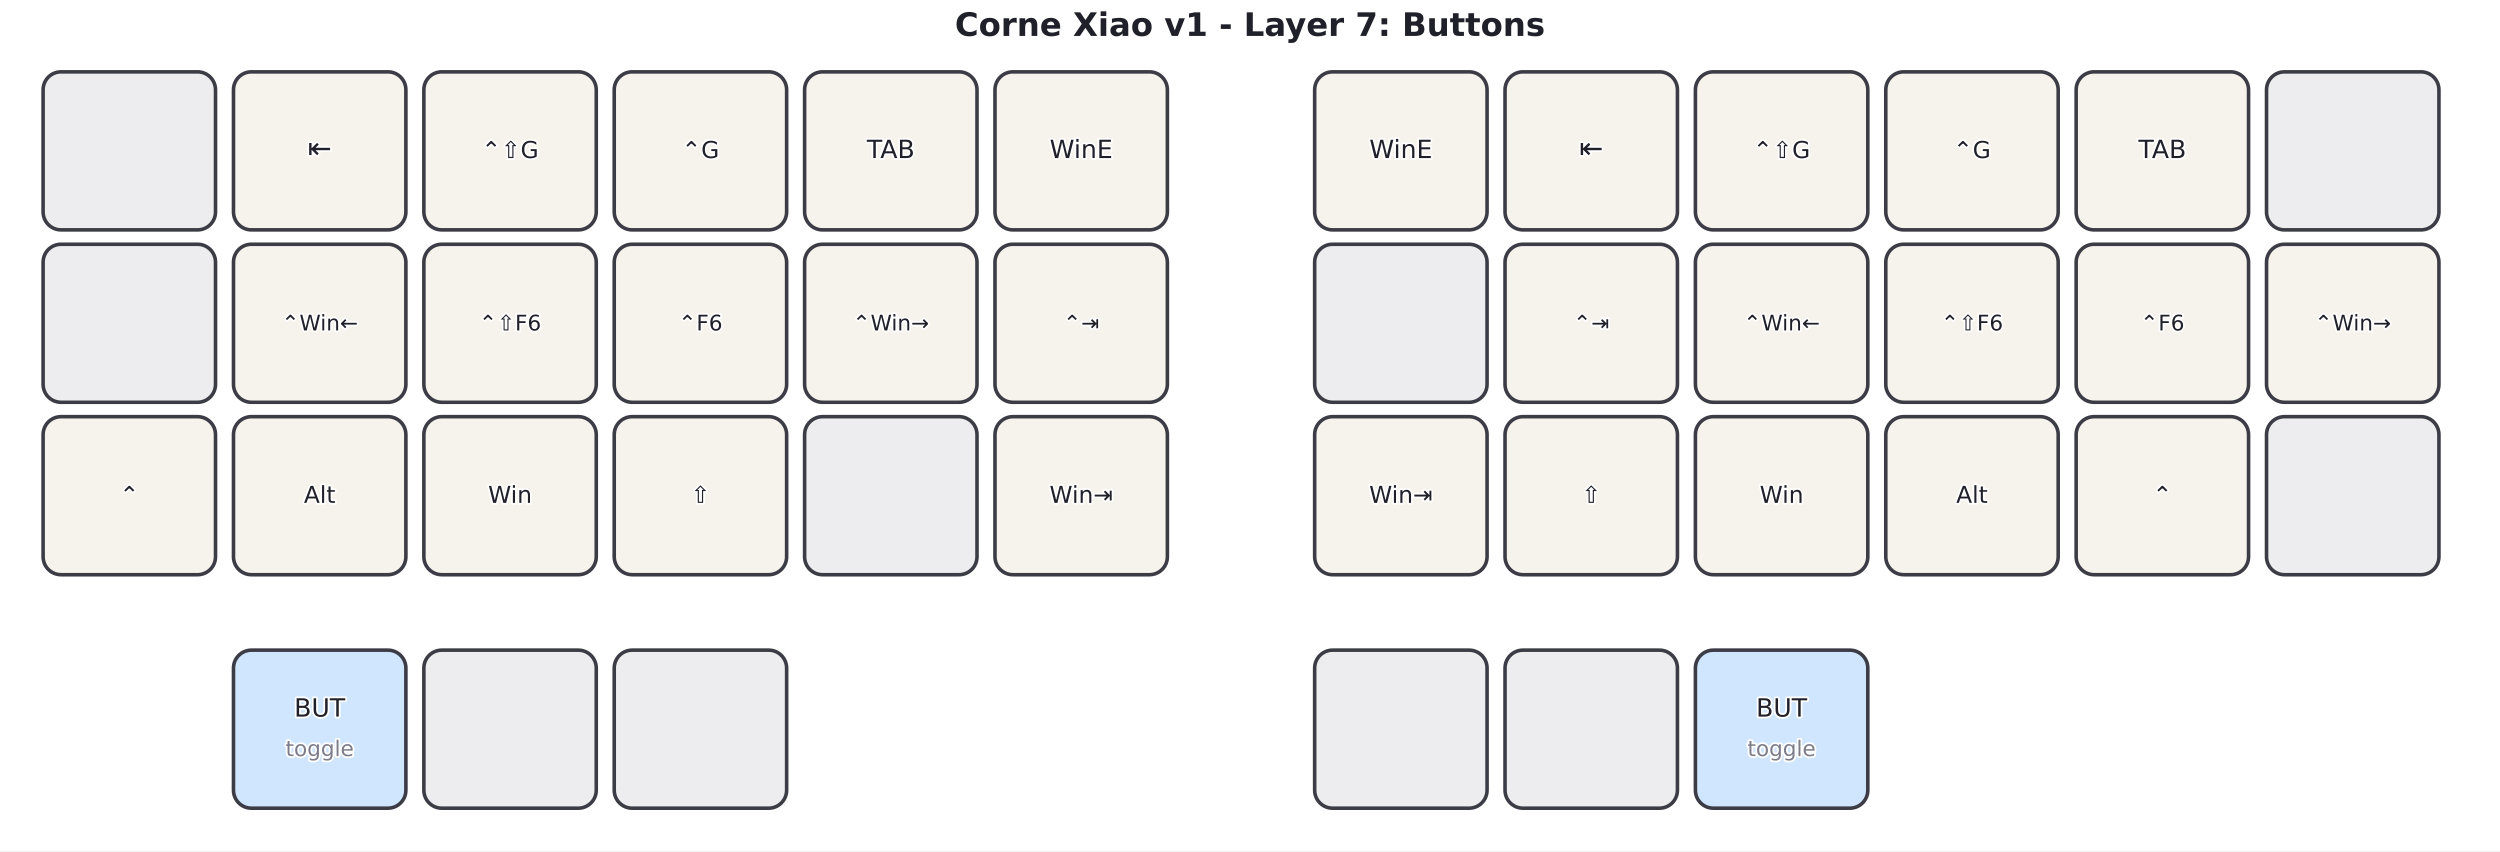
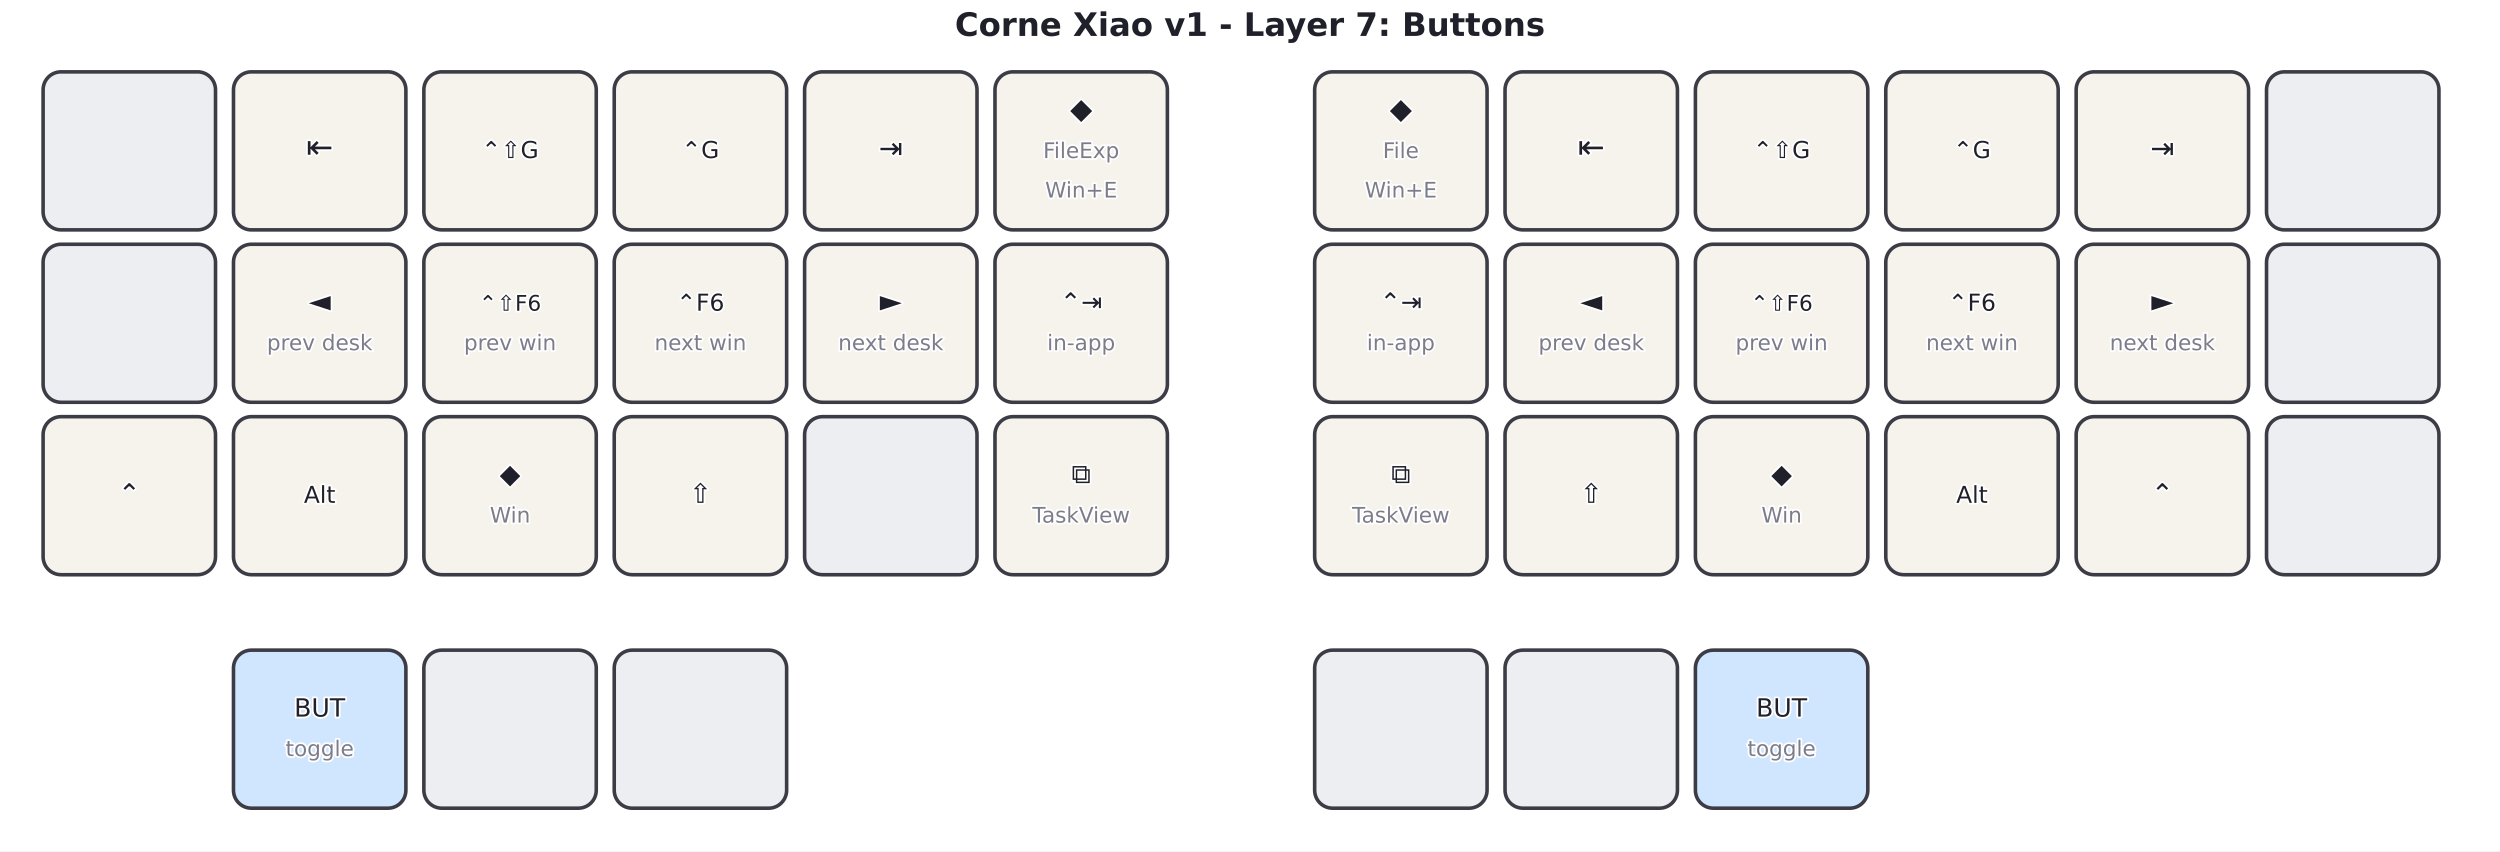
<svg xmlns="http://www.w3.org/2000/svg" width="1392" height="474" viewBox="0 0 1392 474">
  <rect width="1392" height="474" fill="#ffffff" />
  <text x="696.0" y="20" font-family="DejaVu Sans, Arial" font-size="18" font-weight="bold" text-anchor="middle" fill="#20202b">Corne Xiao v1 - Layer 7: Buttons</text>
-   <rect x="24" y="40" width="96" height="88" rx="10" fill="#ededef" stroke="#3c3c46" stroke-width="2" />
+   <rect x="24" y="40" width="96" height="88" rx="10" fill="#edeef2" stroke="#3c3c46" stroke-width="2" />
  <rect x="732" y="40" width="96" height="88" rx="10" fill="#f6f2ec" stroke="#3c3c46" stroke-width="2" />
-   <text x="780.0" y="88.0" font-family="DejaVu Sans, Arial" font-size="14" text-anchor="middle" fill="#20202b" paint-order="stroke" stroke="#ffffff" stroke-width="2" stroke-linejoin="round">WinE</text>
+   <text x="780.0" y="66.0" font-family="DejaVu Sans, Arial" font-size="16" text-anchor="middle" fill="#20202b" paint-order="stroke" stroke="#ffffff" stroke-width="2" stroke-linejoin="round">◆</text>
+   <text x="780.0" y="88.0" font-family="DejaVu Sans, Arial" font-size="12" text-anchor="middle" fill="#7c7c8b" paint-order="stroke" stroke="#ffffff" stroke-width="2" stroke-linejoin="round">File</text>
+   <text x="780.0" y="110.0" font-family="DejaVu Sans, Arial" font-size="12" text-anchor="middle" fill="#7c7c8b" paint-order="stroke" stroke="#ffffff" stroke-width="2" stroke-linejoin="round">Win+E</text>
  <rect x="130" y="40" width="96" height="88" rx="10" fill="#f6f2ec" stroke="#3c3c46" stroke-width="2" />
-   <text x="178.0" y="88.0" font-family="DejaVu Sans, Arial" font-size="16" text-anchor="middle" fill="#20202b" paint-order="stroke" stroke="#ffffff" stroke-width="2" stroke-linejoin="round">⇤</text>
+   <text x="178.0" y="88.0" font-family="DejaVu Sans, Arial" font-size="18" text-anchor="middle" fill="#20202b" paint-order="stroke" stroke="#ffffff" stroke-width="2" stroke-linejoin="round">⇤</text>
  <rect x="838" y="40" width="96" height="88" rx="10" fill="#f6f2ec" stroke="#3c3c46" stroke-width="2" />
-   <text x="886.0" y="88.0" font-family="DejaVu Sans, Arial" font-size="16" text-anchor="middle" fill="#20202b" paint-order="stroke" stroke="#ffffff" stroke-width="2" stroke-linejoin="round">⇤</text>
+   <text x="886.0" y="88.0" font-family="DejaVu Sans, Arial" font-size="18" text-anchor="middle" fill="#20202b" paint-order="stroke" stroke="#ffffff" stroke-width="2" stroke-linejoin="round">⇤</text>
  <rect x="236" y="40" width="96" height="88" rx="10" fill="#f6f2ec" stroke="#3c3c46" stroke-width="2" />
  <text x="284.0" y="88.0" font-family="DejaVu Sans, Arial" font-size="13" text-anchor="middle" fill="#20202b" paint-order="stroke" stroke="#ffffff" stroke-width="2" stroke-linejoin="round">⌃⇧G</text>
  <rect x="944" y="40" width="96" height="88" rx="10" fill="#f6f2ec" stroke="#3c3c46" stroke-width="2" />
  <text x="992.0" y="88.0" font-family="DejaVu Sans, Arial" font-size="13" text-anchor="middle" fill="#20202b" paint-order="stroke" stroke="#ffffff" stroke-width="2" stroke-linejoin="round">⌃⇧G</text>
  <rect x="342" y="40" width="96" height="88" rx="10" fill="#f6f2ec" stroke="#3c3c46" stroke-width="2" />
  <text x="390.0" y="88.0" font-family="DejaVu Sans, Arial" font-size="13" text-anchor="middle" fill="#20202b" paint-order="stroke" stroke="#ffffff" stroke-width="2" stroke-linejoin="round">⌃G</text>
  <rect x="1050" y="40" width="96" height="88" rx="10" fill="#f6f2ec" stroke="#3c3c46" stroke-width="2" />
  <text x="1098.0" y="88.0" font-family="DejaVu Sans, Arial" font-size="13" text-anchor="middle" fill="#20202b" paint-order="stroke" stroke="#ffffff" stroke-width="2" stroke-linejoin="round">⌃G</text>
  <rect x="448" y="40" width="96" height="88" rx="10" fill="#f6f2ec" stroke="#3c3c46" stroke-width="2" />
-   <text x="496.0" y="88.0" font-family="DejaVu Sans, Arial" font-size="14" text-anchor="middle" fill="#20202b" paint-order="stroke" stroke="#ffffff" stroke-width="2" stroke-linejoin="round">TAB</text>
+   <text x="496.0" y="88.0" font-family="DejaVu Sans, Arial" font-size="16" text-anchor="middle" fill="#20202b" paint-order="stroke" stroke="#ffffff" stroke-width="2" stroke-linejoin="round">⇥</text>
  <rect x="1156" y="40" width="96" height="88" rx="10" fill="#f6f2ec" stroke="#3c3c46" stroke-width="2" />
-   <text x="1204.0" y="88.0" font-family="DejaVu Sans, Arial" font-size="14" text-anchor="middle" fill="#20202b" paint-order="stroke" stroke="#ffffff" stroke-width="2" stroke-linejoin="round">TAB</text>
+   <text x="1204.0" y="88.0" font-family="DejaVu Sans, Arial" font-size="16" text-anchor="middle" fill="#20202b" paint-order="stroke" stroke="#ffffff" stroke-width="2" stroke-linejoin="round">⇥</text>
  <rect x="554" y="40" width="96" height="88" rx="10" fill="#f6f2ec" stroke="#3c3c46" stroke-width="2" />
-   <text x="602.0" y="88.0" font-family="DejaVu Sans, Arial" font-size="14" text-anchor="middle" fill="#20202b" paint-order="stroke" stroke="#ffffff" stroke-width="2" stroke-linejoin="round">WinE</text>
-   <rect x="1262" y="40" width="96" height="88" rx="10" fill="#ededef" stroke="#3c3c46" stroke-width="2" />
-   <rect x="24" y="136" width="96" height="88" rx="10" fill="#ededef" stroke="#3c3c46" stroke-width="2" />
-   <rect x="732" y="136" width="96" height="88" rx="10" fill="#ededef" stroke="#3c3c46" stroke-width="2" />
+   <text x="602.0" y="66.0" font-family="DejaVu Sans, Arial" font-size="16" text-anchor="middle" fill="#20202b" paint-order="stroke" stroke="#ffffff" stroke-width="2" stroke-linejoin="round">◆</text>
+   <text x="602.0" y="88.0" font-family="DejaVu Sans, Arial" font-size="12" text-anchor="middle" fill="#7c7c8b" paint-order="stroke" stroke="#ffffff" stroke-width="2" stroke-linejoin="round">FileExp</text>
+   <text x="602.0" y="110.0" font-family="DejaVu Sans, Arial" font-size="12" text-anchor="middle" fill="#7c7c8b" paint-order="stroke" stroke="#ffffff" stroke-width="2" stroke-linejoin="round">Win+E</text>
+   <rect x="1262" y="40" width="96" height="88" rx="10" fill="#edeef2" stroke="#3c3c46" stroke-width="2" />
+   <rect x="24" y="136" width="96" height="88" rx="10" fill="#edeef2" stroke="#3c3c46" stroke-width="2" />
+   <rect x="732" y="136" width="96" height="88" rx="10" fill="#f6f2ec" stroke="#3c3c46" stroke-width="2" />
+   <text x="780.0" y="173.0" font-family="DejaVu Sans, Arial" font-size="14" text-anchor="middle" fill="#20202b" paint-order="stroke" stroke="#ffffff" stroke-width="2" stroke-linejoin="round">⌃⇥</text>
+   <text x="780.0" y="195.0" font-family="DejaVu Sans, Arial" font-size="12" text-anchor="middle" fill="#7c7c8b" paint-order="stroke" stroke="#ffffff" stroke-width="2" stroke-linejoin="round">in-app</text>
  <rect x="130" y="136" width="96" height="88" rx="10" fill="#f6f2ec" stroke="#3c3c46" stroke-width="2" />
-   <text x="178.0" y="184.0" font-family="DejaVu Sans, Arial" font-size="12" text-anchor="middle" fill="#20202b" paint-order="stroke" stroke="#ffffff" stroke-width="2" stroke-linejoin="round">⌃Win←</text>
+   <text x="178.0" y="173.0" font-family="DejaVu Sans, Arial" font-size="16" text-anchor="middle" fill="#20202b" paint-order="stroke" stroke="#ffffff" stroke-width="2" stroke-linejoin="round">◄</text>
+   <text x="178.0" y="195.0" font-family="DejaVu Sans, Arial" font-size="12" text-anchor="middle" fill="#7c7c8b" paint-order="stroke" stroke="#ffffff" stroke-width="2" stroke-linejoin="round">prev desk</text>
  <rect x="838" y="136" width="96" height="88" rx="10" fill="#f6f2ec" stroke="#3c3c46" stroke-width="2" />
-   <text x="886.0" y="184.0" font-family="DejaVu Sans, Arial" font-size="12" text-anchor="middle" fill="#20202b" paint-order="stroke" stroke="#ffffff" stroke-width="2" stroke-linejoin="round">⌃⇥</text>
+   <text x="886.0" y="173.0" font-family="DejaVu Sans, Arial" font-size="16" text-anchor="middle" fill="#20202b" paint-order="stroke" stroke="#ffffff" stroke-width="2" stroke-linejoin="round">◄</text>
+   <text x="886.0" y="195.0" font-family="DejaVu Sans, Arial" font-size="12" text-anchor="middle" fill="#7c7c8b" paint-order="stroke" stroke="#ffffff" stroke-width="2" stroke-linejoin="round">prev desk</text>
  <rect x="236" y="136" width="96" height="88" rx="10" fill="#f6f2ec" stroke="#3c3c46" stroke-width="2" />
-   <text x="284.0" y="184.0" font-family="DejaVu Sans, Arial" font-size="12" text-anchor="middle" fill="#20202b" paint-order="stroke" stroke="#ffffff" stroke-width="2" stroke-linejoin="round">⌃⇧F6</text>
+   <text x="284.0" y="173.0" font-family="DejaVu Sans, Arial" font-size="12" text-anchor="middle" fill="#20202b" paint-order="stroke" stroke="#ffffff" stroke-width="2" stroke-linejoin="round">⌃⇧F6</text>
+   <text x="284.0" y="195.0" font-family="DejaVu Sans, Arial" font-size="12" text-anchor="middle" fill="#7c7c8b" paint-order="stroke" stroke="#ffffff" stroke-width="2" stroke-linejoin="round">prev win</text>
  <rect x="944" y="136" width="96" height="88" rx="10" fill="#f6f2ec" stroke="#3c3c46" stroke-width="2" />
-   <text x="992.0" y="184.0" font-family="DejaVu Sans, Arial" font-size="12" text-anchor="middle" fill="#20202b" paint-order="stroke" stroke="#ffffff" stroke-width="2" stroke-linejoin="round">⌃Win←</text>
+   <text x="992.0" y="173.0" font-family="DejaVu Sans, Arial" font-size="12" text-anchor="middle" fill="#20202b" paint-order="stroke" stroke="#ffffff" stroke-width="2" stroke-linejoin="round">⌃⇧F6</text>
+   <text x="992.0" y="195.0" font-family="DejaVu Sans, Arial" font-size="12" text-anchor="middle" fill="#7c7c8b" paint-order="stroke" stroke="#ffffff" stroke-width="2" stroke-linejoin="round">prev win</text>
  <rect x="342" y="136" width="96" height="88" rx="10" fill="#f6f2ec" stroke="#3c3c46" stroke-width="2" />
-   <text x="390.0" y="184.0" font-family="DejaVu Sans, Arial" font-size="12" text-anchor="middle" fill="#20202b" paint-order="stroke" stroke="#ffffff" stroke-width="2" stroke-linejoin="round">⌃F6</text>
+   <text x="390.0" y="173.0" font-family="DejaVu Sans, Arial" font-size="13" text-anchor="middle" fill="#20202b" paint-order="stroke" stroke="#ffffff" stroke-width="2" stroke-linejoin="round">⌃F6</text>
+   <text x="390.0" y="195.0" font-family="DejaVu Sans, Arial" font-size="12" text-anchor="middle" fill="#7c7c8b" paint-order="stroke" stroke="#ffffff" stroke-width="2" stroke-linejoin="round">next win</text>
  <rect x="1050" y="136" width="96" height="88" rx="10" fill="#f6f2ec" stroke="#3c3c46" stroke-width="2" />
-   <text x="1098.0" y="184.0" font-family="DejaVu Sans, Arial" font-size="12" text-anchor="middle" fill="#20202b" paint-order="stroke" stroke="#ffffff" stroke-width="2" stroke-linejoin="round">⌃⇧F6</text>
+   <text x="1098.0" y="173.0" font-family="DejaVu Sans, Arial" font-size="13" text-anchor="middle" fill="#20202b" paint-order="stroke" stroke="#ffffff" stroke-width="2" stroke-linejoin="round">⌃F6</text>
+   <text x="1098.0" y="195.0" font-family="DejaVu Sans, Arial" font-size="12" text-anchor="middle" fill="#7c7c8b" paint-order="stroke" stroke="#ffffff" stroke-width="2" stroke-linejoin="round">next win</text>
  <rect x="448" y="136" width="96" height="88" rx="10" fill="#f6f2ec" stroke="#3c3c46" stroke-width="2" />
-   <text x="496.0" y="184.0" font-family="DejaVu Sans, Arial" font-size="12" text-anchor="middle" fill="#20202b" paint-order="stroke" stroke="#ffffff" stroke-width="2" stroke-linejoin="round">⌃Win→</text>
+   <text x="496.0" y="173.0" font-family="DejaVu Sans, Arial" font-size="16" text-anchor="middle" fill="#20202b" paint-order="stroke" stroke="#ffffff" stroke-width="2" stroke-linejoin="round">►</text>
+   <text x="496.0" y="195.0" font-family="DejaVu Sans, Arial" font-size="12" text-anchor="middle" fill="#7c7c8b" paint-order="stroke" stroke="#ffffff" stroke-width="2" stroke-linejoin="round">next desk</text>
  <rect x="1156" y="136" width="96" height="88" rx="10" fill="#f6f2ec" stroke="#3c3c46" stroke-width="2" />
-   <text x="1204.0" y="184.0" font-family="DejaVu Sans, Arial" font-size="12" text-anchor="middle" fill="#20202b" paint-order="stroke" stroke="#ffffff" stroke-width="2" stroke-linejoin="round">⌃F6</text>
+   <text x="1204.0" y="173.0" font-family="DejaVu Sans, Arial" font-size="16" text-anchor="middle" fill="#20202b" paint-order="stroke" stroke="#ffffff" stroke-width="2" stroke-linejoin="round">►</text>
+   <text x="1204.0" y="195.0" font-family="DejaVu Sans, Arial" font-size="12" text-anchor="middle" fill="#7c7c8b" paint-order="stroke" stroke="#ffffff" stroke-width="2" stroke-linejoin="round">next desk</text>
  <rect x="554" y="136" width="96" height="88" rx="10" fill="#f6f2ec" stroke="#3c3c46" stroke-width="2" />
-   <text x="602.0" y="184.0" font-family="DejaVu Sans, Arial" font-size="12" text-anchor="middle" fill="#20202b" paint-order="stroke" stroke="#ffffff" stroke-width="2" stroke-linejoin="round">⌃⇥</text>
-   <rect x="1262" y="136" width="96" height="88" rx="10" fill="#f6f2ec" stroke="#3c3c46" stroke-width="2" />
-   <text x="1310.0" y="184.0" font-family="DejaVu Sans, Arial" font-size="12" text-anchor="middle" fill="#20202b" paint-order="stroke" stroke="#ffffff" stroke-width="2" stroke-linejoin="round">⌃Win→</text>
+   <text x="602.0" y="173.0" font-family="DejaVu Sans, Arial" font-size="14" text-anchor="middle" fill="#20202b" paint-order="stroke" stroke="#ffffff" stroke-width="2" stroke-linejoin="round">⌃⇥</text>
+   <text x="602.0" y="195.0" font-family="DejaVu Sans, Arial" font-size="12" text-anchor="middle" fill="#7c7c8b" paint-order="stroke" stroke="#ffffff" stroke-width="2" stroke-linejoin="round">in-app</text>
+   <rect x="1262" y="136" width="96" height="88" rx="10" fill="#edeef2" stroke="#3c3c46" stroke-width="2" />
  <rect x="24" y="232" width="96" height="88" rx="10" fill="#f6f2ec" stroke="#3c3c46" stroke-width="2" />
-   <text x="72.0" y="280.0" font-family="DejaVu Sans, Arial" font-size="13" text-anchor="middle" fill="#20202b" paint-order="stroke" stroke="#ffffff" stroke-width="2" stroke-linejoin="round">⌃</text>
+   <text x="72.0" y="280.0" font-family="DejaVu Sans, Arial" font-size="15" text-anchor="middle" fill="#20202b" paint-order="stroke" stroke="#ffffff" stroke-width="2" stroke-linejoin="round">⌃</text>
  <rect x="732" y="232" width="96" height="88" rx="10" fill="#f6f2ec" stroke="#3c3c46" stroke-width="2" />
-   <text x="780.0" y="280.0" font-family="DejaVu Sans, Arial" font-size="13" text-anchor="middle" fill="#20202b" paint-order="stroke" stroke="#ffffff" stroke-width="2" stroke-linejoin="round">Win⇥</text>
+   <text x="780.0" y="269.0" font-family="DejaVu Sans, Arial" font-size="15" text-anchor="middle" fill="#20202b" paint-order="stroke" stroke="#ffffff" stroke-width="2" stroke-linejoin="round">⧉</text>
+   <text x="780.0" y="291.0" font-family="DejaVu Sans, Arial" font-size="12" text-anchor="middle" fill="#7c7c8b" paint-order="stroke" stroke="#ffffff" stroke-width="2" stroke-linejoin="round">TaskView</text>
  <rect x="130" y="232" width="96" height="88" rx="10" fill="#f6f2ec" stroke="#3c3c46" stroke-width="2" />
  <text x="178.0" y="280.0" font-family="DejaVu Sans, Arial" font-size="13" text-anchor="middle" fill="#20202b" paint-order="stroke" stroke="#ffffff" stroke-width="2" stroke-linejoin="round">Alt</text>
  <rect x="838" y="232" width="96" height="88" rx="10" fill="#f6f2ec" stroke="#3c3c46" stroke-width="2" />
-   <text x="886.0" y="280.0" font-family="DejaVu Sans, Arial" font-size="13" text-anchor="middle" fill="#20202b" paint-order="stroke" stroke="#ffffff" stroke-width="2" stroke-linejoin="round">⇧</text>
+   <text x="886.0" y="280.0" font-family="DejaVu Sans, Arial" font-size="15" text-anchor="middle" fill="#20202b" paint-order="stroke" stroke="#ffffff" stroke-width="2" stroke-linejoin="round">⇧</text>
  <rect x="236" y="232" width="96" height="88" rx="10" fill="#f6f2ec" stroke="#3c3c46" stroke-width="2" />
-   <text x="284.0" y="280.0" font-family="DejaVu Sans, Arial" font-size="13" text-anchor="middle" fill="#20202b" paint-order="stroke" stroke="#ffffff" stroke-width="2" stroke-linejoin="round">Win</text>
+   <text x="284.0" y="269.0" font-family="DejaVu Sans, Arial" font-size="15" text-anchor="middle" fill="#20202b" paint-order="stroke" stroke="#ffffff" stroke-width="2" stroke-linejoin="round">◆</text>
+   <text x="284.0" y="291.0" font-family="DejaVu Sans, Arial" font-size="12" text-anchor="middle" fill="#7c7c8b" paint-order="stroke" stroke="#ffffff" stroke-width="2" stroke-linejoin="round">Win</text>
  <rect x="944" y="232" width="96" height="88" rx="10" fill="#f6f2ec" stroke="#3c3c46" stroke-width="2" />
-   <text x="992.0" y="280.0" font-family="DejaVu Sans, Arial" font-size="13" text-anchor="middle" fill="#20202b" paint-order="stroke" stroke="#ffffff" stroke-width="2" stroke-linejoin="round">Win</text>
+   <text x="992.0" y="269.0" font-family="DejaVu Sans, Arial" font-size="15" text-anchor="middle" fill="#20202b" paint-order="stroke" stroke="#ffffff" stroke-width="2" stroke-linejoin="round">◆</text>
+   <text x="992.0" y="291.0" font-family="DejaVu Sans, Arial" font-size="12" text-anchor="middle" fill="#7c7c8b" paint-order="stroke" stroke="#ffffff" stroke-width="2" stroke-linejoin="round">Win</text>
  <rect x="342" y="232" width="96" height="88" rx="10" fill="#f6f2ec" stroke="#3c3c46" stroke-width="2" />
-   <text x="390.0" y="280.0" font-family="DejaVu Sans, Arial" font-size="13" text-anchor="middle" fill="#20202b" paint-order="stroke" stroke="#ffffff" stroke-width="2" stroke-linejoin="round">⇧</text>
+   <text x="390.0" y="280.0" font-family="DejaVu Sans, Arial" font-size="15" text-anchor="middle" fill="#20202b" paint-order="stroke" stroke="#ffffff" stroke-width="2" stroke-linejoin="round">⇧</text>
  <rect x="1050" y="232" width="96" height="88" rx="10" fill="#f6f2ec" stroke="#3c3c46" stroke-width="2" />
  <text x="1098.0" y="280.0" font-family="DejaVu Sans, Arial" font-size="13" text-anchor="middle" fill="#20202b" paint-order="stroke" stroke="#ffffff" stroke-width="2" stroke-linejoin="round">Alt</text>
-   <rect x="448" y="232" width="96" height="88" rx="10" fill="#ededef" stroke="#3c3c46" stroke-width="2" />
+   <rect x="448" y="232" width="96" height="88" rx="10" fill="#edeef2" stroke="#3c3c46" stroke-width="2" />
  <rect x="1156" y="232" width="96" height="88" rx="10" fill="#f6f2ec" stroke="#3c3c46" stroke-width="2" />
-   <text x="1204.0" y="280.0" font-family="DejaVu Sans, Arial" font-size="13" text-anchor="middle" fill="#20202b" paint-order="stroke" stroke="#ffffff" stroke-width="2" stroke-linejoin="round">⌃</text>
+   <text x="1204.0" y="280.0" font-family="DejaVu Sans, Arial" font-size="15" text-anchor="middle" fill="#20202b" paint-order="stroke" stroke="#ffffff" stroke-width="2" stroke-linejoin="round">⌃</text>
  <rect x="554" y="232" width="96" height="88" rx="10" fill="#f6f2ec" stroke="#3c3c46" stroke-width="2" />
-   <text x="602.0" y="280.0" font-family="DejaVu Sans, Arial" font-size="13" text-anchor="middle" fill="#20202b" paint-order="stroke" stroke="#ffffff" stroke-width="2" stroke-linejoin="round">Win⇥</text>
-   <rect x="1262" y="232" width="96" height="88" rx="10" fill="#ededef" stroke="#3c3c46" stroke-width="2" />
+   <text x="602.0" y="269.0" font-family="DejaVu Sans, Arial" font-size="15" text-anchor="middle" fill="#20202b" paint-order="stroke" stroke="#ffffff" stroke-width="2" stroke-linejoin="round">⧉</text>
+   <text x="602.0" y="291.0" font-family="DejaVu Sans, Arial" font-size="12" text-anchor="middle" fill="#7c7c8b" paint-order="stroke" stroke="#ffffff" stroke-width="2" stroke-linejoin="round">TaskView</text>
+   <rect x="1262" y="232" width="96" height="88" rx="10" fill="#edeef2" stroke="#3c3c46" stroke-width="2" />
  <rect x="130" y="362" width="96" height="88" rx="10" fill="#d0e6ff" stroke="#3c3c46" stroke-width="2" />
  <text x="178.0" y="399.0" font-family="DejaVu Sans, Arial" font-size="14" text-anchor="middle" fill="#20202b" paint-order="stroke" stroke="#ffffff" stroke-width="2" stroke-linejoin="round">BUT</text>
  <text x="178.0" y="421.0" font-family="DejaVu Sans, Arial" font-size="12" text-anchor="middle" fill="#7c7c8b" paint-order="stroke" stroke="#ffffff" stroke-width="2" stroke-linejoin="round">toggle</text>
-   <rect x="732" y="362" width="96" height="88" rx="10" fill="#ededef" stroke="#3c3c46" stroke-width="2" />
-   <rect x="236" y="362" width="96" height="88" rx="10" fill="#ededef" stroke="#3c3c46" stroke-width="2" />
-   <rect x="838" y="362" width="96" height="88" rx="10" fill="#ededef" stroke="#3c3c46" stroke-width="2" />
-   <rect x="342" y="362" width="96" height="88" rx="10" fill="#ededef" stroke="#3c3c46" stroke-width="2" />
+   <rect x="732" y="362" width="96" height="88" rx="10" fill="#edeef2" stroke="#3c3c46" stroke-width="2" />
+   <rect x="236" y="362" width="96" height="88" rx="10" fill="#edeef2" stroke="#3c3c46" stroke-width="2" />
+   <rect x="838" y="362" width="96" height="88" rx="10" fill="#edeef2" stroke="#3c3c46" stroke-width="2" />
+   <rect x="342" y="362" width="96" height="88" rx="10" fill="#edeef2" stroke="#3c3c46" stroke-width="2" />
  <rect x="944" y="362" width="96" height="88" rx="10" fill="#d0e6ff" stroke="#3c3c46" stroke-width="2" />
  <text x="992.0" y="399.0" font-family="DejaVu Sans, Arial" font-size="14" text-anchor="middle" fill="#20202b" paint-order="stroke" stroke="#ffffff" stroke-width="2" stroke-linejoin="round">BUT</text>
  <text x="992.0" y="421.0" font-family="DejaVu Sans, Arial" font-size="12" text-anchor="middle" fill="#7c7c8b" paint-order="stroke" stroke="#ffffff" stroke-width="2" stroke-linejoin="round">toggle</text>
</svg>
